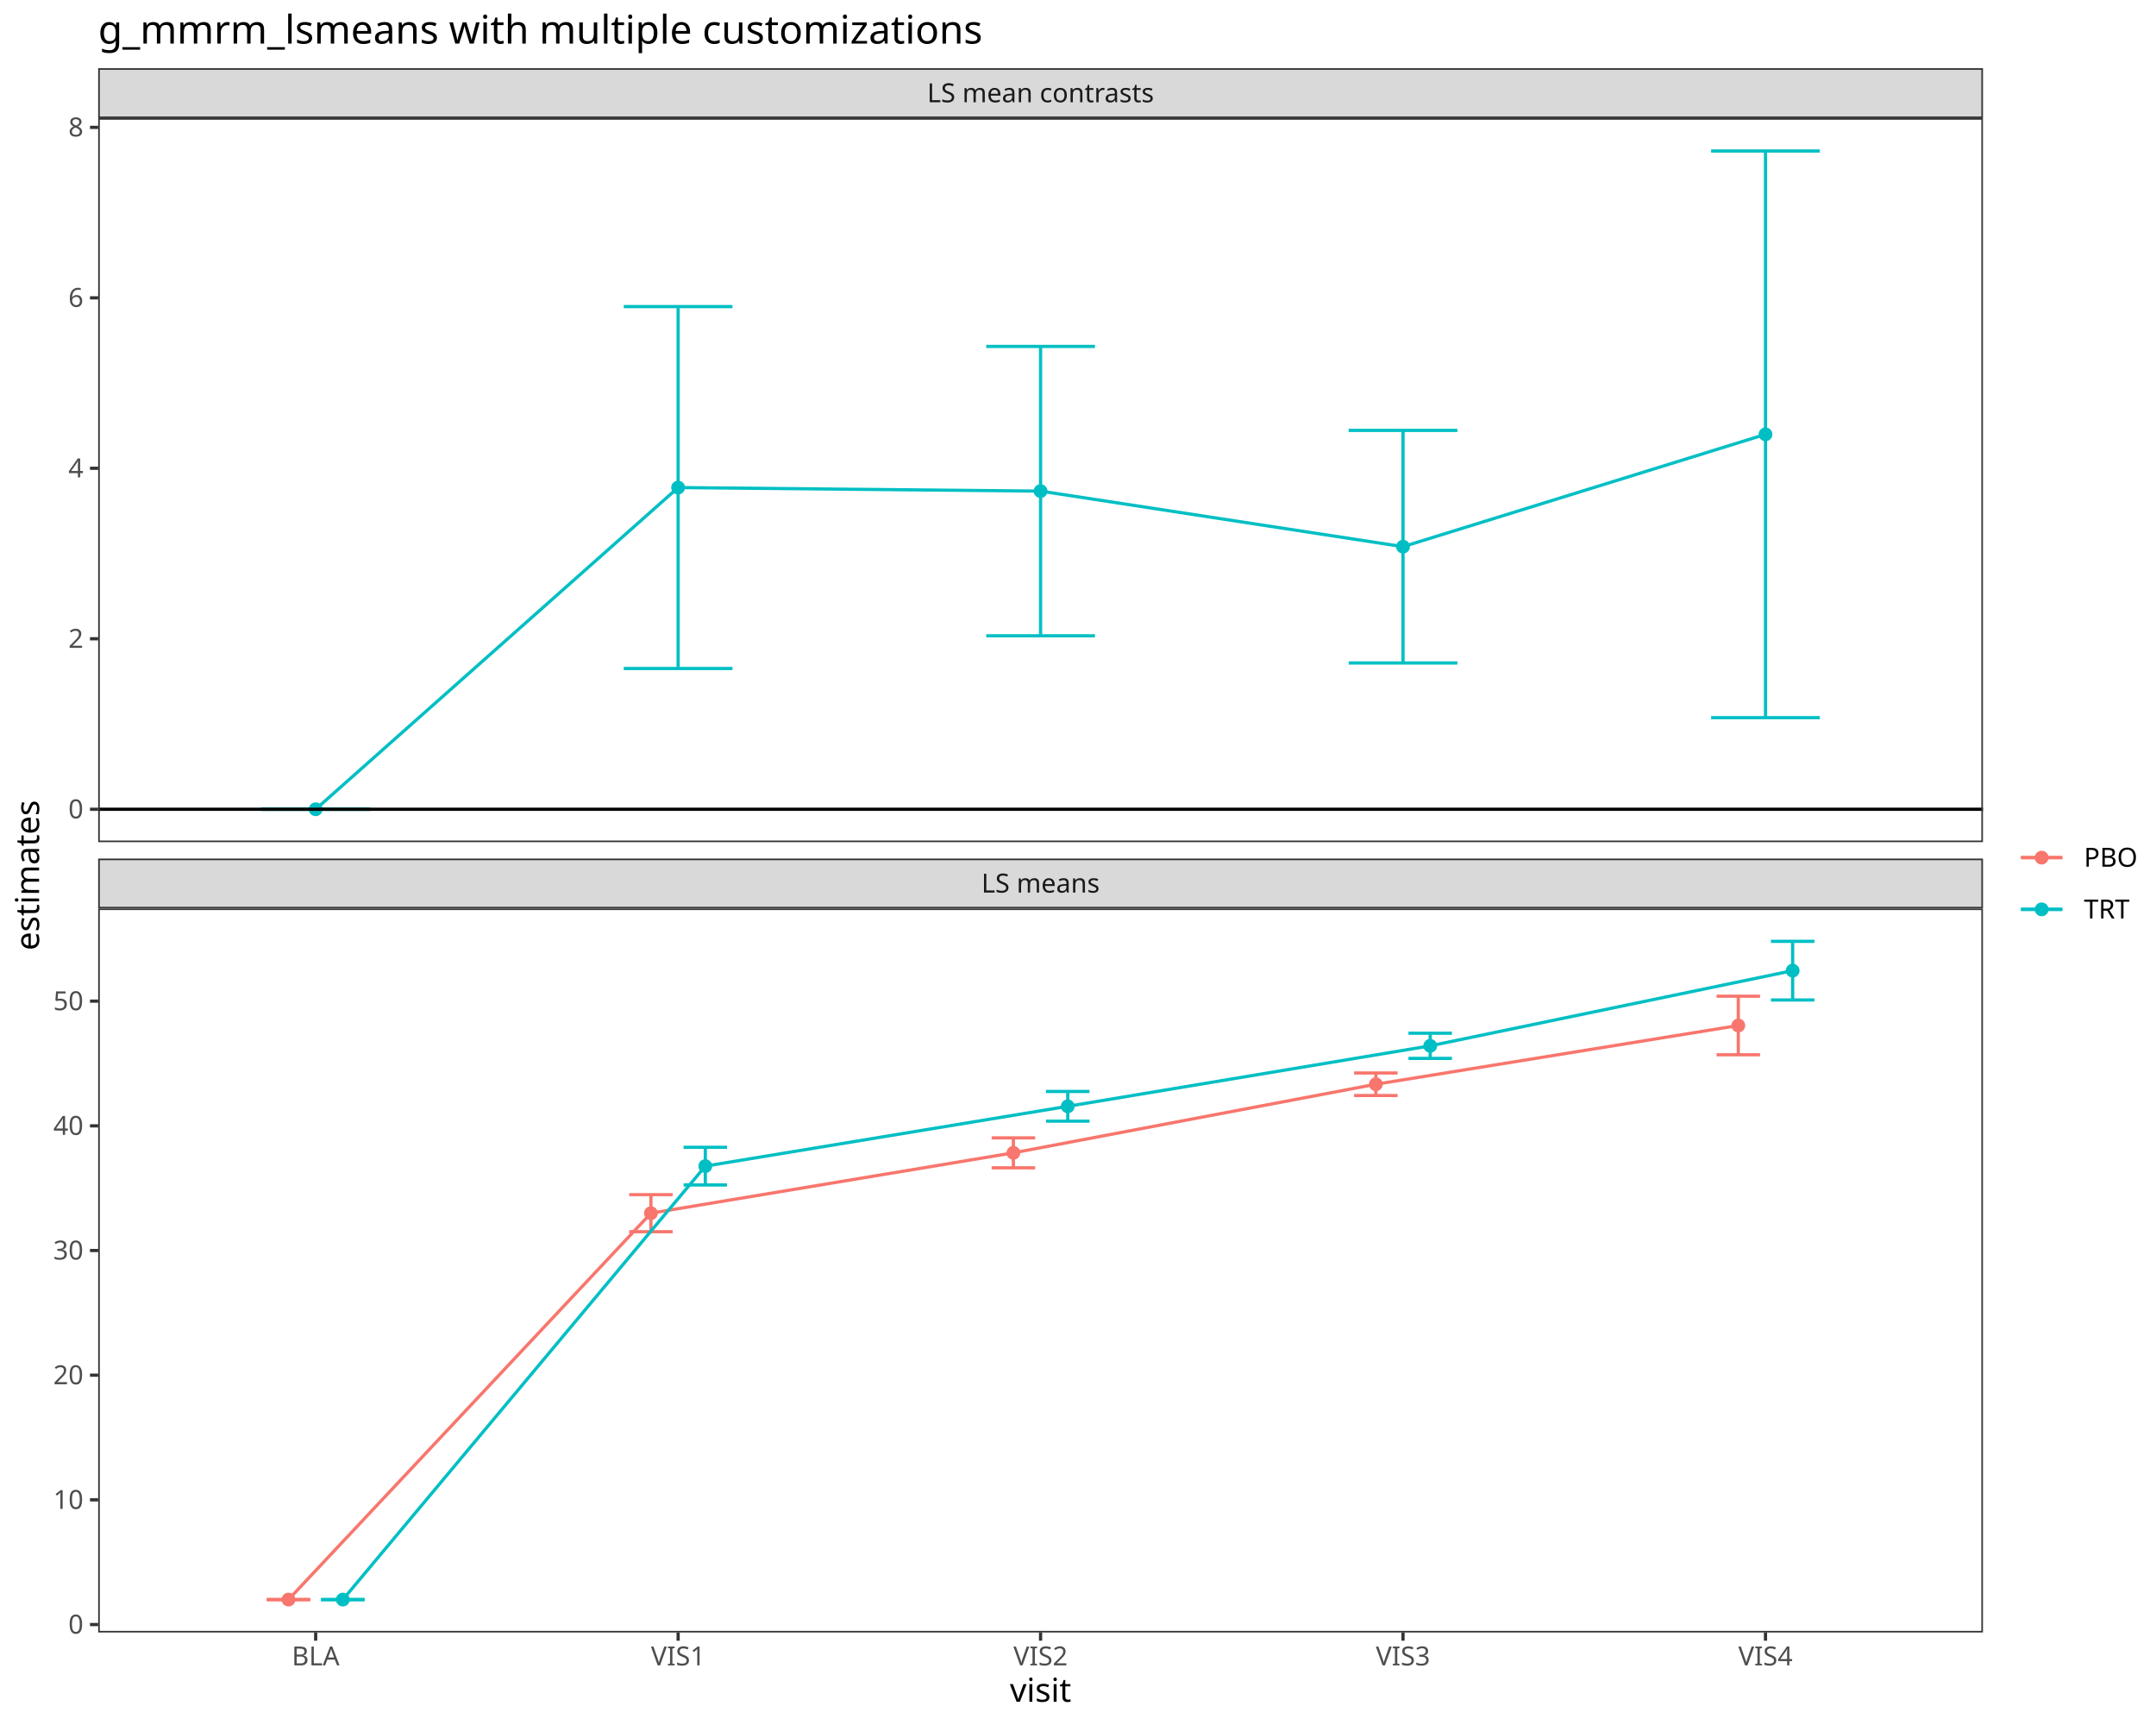
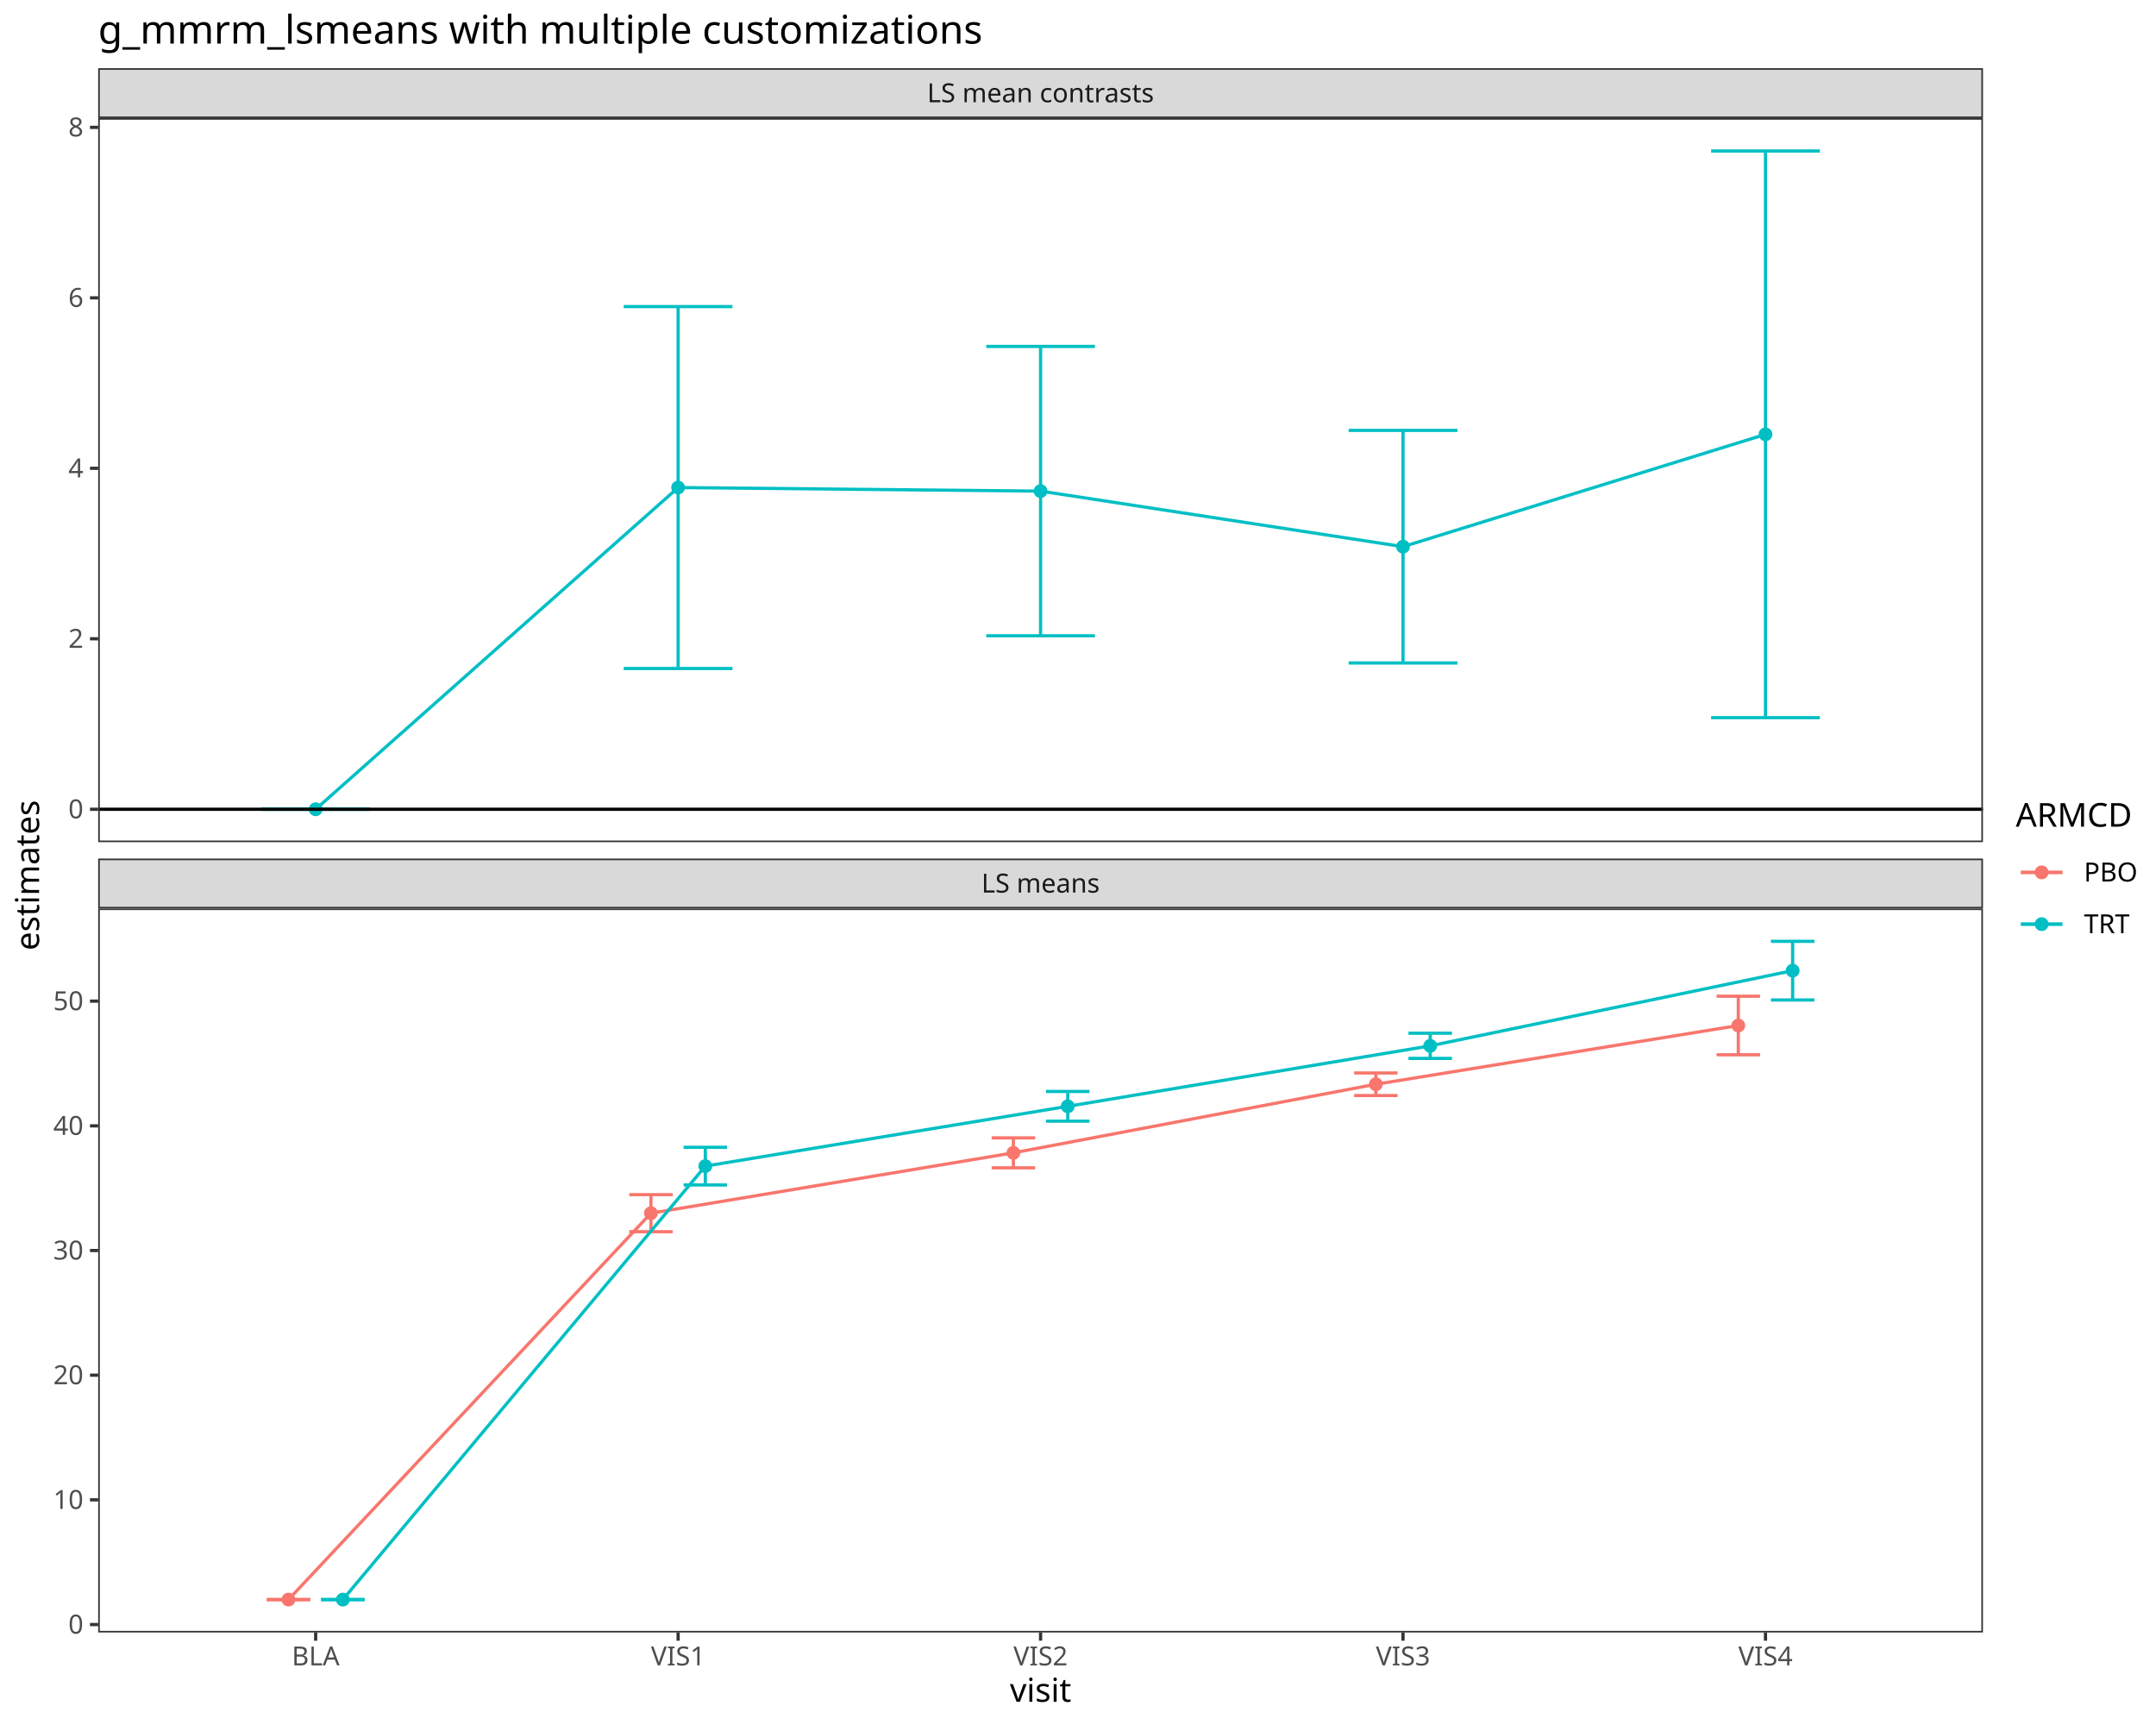
<svg xmlns="http://www.w3.org/2000/svg" class="svglite" data-engine-version="2.0" width="720.00pt" height="576.00pt" viewBox="0 0 720.00 576.00">
  <defs>
    <style type="text/css">
    .svglite line, .svglite polyline, .svglite polygon, .svglite path, .svglite rect, .svglite circle {
      fill: none;
      stroke: #000000;
      stroke-linecap: round;
      stroke-linejoin: round;
      stroke-miterlimit: 10.00;
    }
  </style>
  </defs>
  <rect width="100%" height="100%" style="stroke: none; fill: #FFFFFF;" />
  <defs>
    <clipPath id="cpMC4wMHw3MjAuMDB8MC4wMHw1NzYuMDA=">
      <rect x="0.00" y="0.00" width="720.00" height="576.00" />
    </clipPath>
  </defs>
  <g clip-path="url(#cpMC4wMHw3MjAuMDB8MC4wMHw1NzYuMDA=)">
    <rect x="0.00" y="0.00" width="720.00" height="576.00" style="stroke-width: 1.07; stroke: #FFFFFF; fill: #FFFFFF;" />
  </g>
  <defs>
    <clipPath id="cpMzIuNzl8NjYyLjIxfDM5LjQzfDI4MS4yMQ==">
      <rect x="32.79" y="39.43" width="629.42" height="241.77" />
    </clipPath>
  </defs>
  <g clip-path="url(#cpMzIuNzl8NjYyLjIxfDM5LjQzfDI4MS4yMQ==)">
    <rect x="32.79" y="39.43" width="629.42" height="241.77" style="stroke-width: 1.07; stroke: none; fill: #FFFFFF;" />
    <polyline points="87.26,270.22 123.58,270.22 " style="stroke-width: 1.07; stroke: #00BFC4; stroke-linecap: butt;" />
    <polyline points="105.42,270.22 105.42,270.22 " style="stroke-width: 1.07; stroke: #00BFC4; stroke-linecap: butt;" />
    <polyline points="87.26,270.22 123.58,270.22 " style="stroke-width: 1.07; stroke: #00BFC4; stroke-linecap: butt;" />
    <polyline points="208.30,102.37 244.62,102.37 " style="stroke-width: 1.07; stroke: #00BFC4; stroke-linecap: butt;" />
    <polyline points="226.46,102.37 226.46,223.22 " style="stroke-width: 1.07; stroke: #00BFC4; stroke-linecap: butt;" />
    <polyline points="208.30,223.22 244.62,223.22 " style="stroke-width: 1.07; stroke: #00BFC4; stroke-linecap: butt;" />
    <polyline points="329.35,115.68 365.66,115.68 " style="stroke-width: 1.07; stroke: #00BFC4; stroke-linecap: butt;" />
    <polyline points="347.50,115.68 347.50,212.30 " style="stroke-width: 1.07; stroke: #00BFC4; stroke-linecap: butt;" />
    <polyline points="329.35,212.30 365.66,212.30 " style="stroke-width: 1.07; stroke: #00BFC4; stroke-linecap: butt;" />
    <polyline points="450.39,143.71 486.70,143.71 " style="stroke-width: 1.07; stroke: #00BFC4; stroke-linecap: butt;" />
    <polyline points="468.54,143.71 468.54,221.37 " style="stroke-width: 1.07; stroke: #00BFC4; stroke-linecap: butt;" />
    <polyline points="450.39,221.37 486.70,221.37 " style="stroke-width: 1.07; stroke: #00BFC4; stroke-linecap: butt;" />
    <polyline points="571.43,50.42 607.74,50.42 " style="stroke-width: 1.07; stroke: #00BFC4; stroke-linecap: butt;" />
    <polyline points="589.59,50.42 589.59,239.64 " style="stroke-width: 1.07; stroke: #00BFC4; stroke-linecap: butt;" />
    <polyline points="571.43,239.64 607.74,239.64 " style="stroke-width: 1.07; stroke: #00BFC4; stroke-linecap: butt;" />
    <circle cx="105.42" cy="270.22" r="1.95" style="stroke-width: 0.71; stroke: #00BFC4; fill: #00BFC4;" />
    <circle cx="226.46" cy="162.80" r="1.95" style="stroke-width: 0.71; stroke: #00BFC4; fill: #00BFC4;" />
    <circle cx="347.50" cy="163.99" r="1.95" style="stroke-width: 0.71; stroke: #00BFC4; fill: #00BFC4;" />
    <circle cx="468.54" cy="182.54" r="1.95" style="stroke-width: 0.71; stroke: #00BFC4; fill: #00BFC4;" />
    <circle cx="589.59" cy="145.03" r="1.95" style="stroke-width: 0.71; stroke: #00BFC4; fill: #00BFC4;" />
    <polyline points="105.42,270.22 226.46,162.80 347.50,163.99 468.54,182.54 589.59,145.03 " style="stroke-width: 1.07; stroke: #00BFC4; stroke-linecap: butt;" />
    <line x1="32.79" y1="270.22" x2="662.21" y2="270.22" style="stroke-width: 1.07; stroke-linecap: butt;" />
    <rect x="32.79" y="39.43" width="629.42" height="241.77" style="stroke-width: 1.07; stroke: #333333;" />
  </g>
  <g clip-path="url(#cpMC4wMHw3MjAuMDB8MC4wMHw1NzYuMDA=)">
</g>
  <defs>
    <clipPath id="cpMzIuNzl8NjYyLjIxfDMwMy4zNHw1NDUuMTE=">
      <rect x="32.79" y="303.34" width="629.42" height="241.77" />
    </clipPath>
  </defs>
  <g clip-path="url(#cpMzIuNzl8NjYyLjIxfDMwMy4zNHw1NDUuMTE=)">
    <rect x="32.79" y="303.34" width="629.42" height="241.77" style="stroke-width: 1.07; stroke: none; fill: #FFFFFF;" />
    <polyline points="89.08,534.12 103.60,534.12 " style="stroke-width: 1.07; stroke: #F8766D; stroke-linecap: butt;" />
    <polyline points="96.34,534.12 96.34,534.12 " style="stroke-width: 1.07; stroke: #F8766D; stroke-linecap: butt;" />
    <polyline points="89.08,534.12 103.60,534.12 " style="stroke-width: 1.07; stroke: #F8766D; stroke-linecap: butt;" />
    <polyline points="107.23,534.12 121.76,534.12 " style="stroke-width: 1.07; stroke: #00BFC4; stroke-linecap: butt;" />
    <polyline points="114.50,534.12 114.50,534.12 " style="stroke-width: 1.07; stroke: #00BFC4; stroke-linecap: butt;" />
    <polyline points="107.23,534.12 121.76,534.12 " style="stroke-width: 1.07; stroke: #00BFC4; stroke-linecap: butt;" />
    <polyline points="210.12,398.91 224.64,398.91 " style="stroke-width: 1.07; stroke: #F8766D; stroke-linecap: butt;" />
    <polyline points="217.38,398.91 217.38,411.28 " style="stroke-width: 1.07; stroke: #F8766D; stroke-linecap: butt;" />
    <polyline points="210.12,411.28 224.64,411.28 " style="stroke-width: 1.07; stroke: #F8766D; stroke-linecap: butt;" />
    <polyline points="228.28,383.10 242.80,383.10 " style="stroke-width: 1.07; stroke: #00BFC4; stroke-linecap: butt;" />
    <polyline points="235.54,383.10 235.54,395.67 " style="stroke-width: 1.07; stroke: #00BFC4; stroke-linecap: butt;" />
    <polyline points="228.28,395.67 242.80,395.67 " style="stroke-width: 1.07; stroke: #00BFC4; stroke-linecap: butt;" />
    <polyline points="331.16,379.95 345.69,379.95 " style="stroke-width: 1.07; stroke: #F8766D; stroke-linecap: butt;" />
    <polyline points="338.42,379.95 338.42,389.95 " style="stroke-width: 1.07; stroke: #F8766D; stroke-linecap: butt;" />
    <polyline points="331.16,389.95 345.69,389.95 " style="stroke-width: 1.07; stroke: #F8766D; stroke-linecap: butt;" />
    <polyline points="349.32,364.45 363.84,364.45 " style="stroke-width: 1.07; stroke: #00BFC4; stroke-linecap: butt;" />
    <polyline points="356.58,364.45 356.58,374.37 " style="stroke-width: 1.07; stroke: #00BFC4; stroke-linecap: butt;" />
    <polyline points="349.32,374.37 363.84,374.37 " style="stroke-width: 1.07; stroke: #00BFC4; stroke-linecap: butt;" />
    <polyline points="452.20,358.28 466.73,358.28 " style="stroke-width: 1.07; stroke: #F8766D; stroke-linecap: butt;" />
    <polyline points="459.47,358.28 459.47,365.81 " style="stroke-width: 1.07; stroke: #F8766D; stroke-linecap: butt;" />
    <polyline points="452.20,365.81 466.73,365.81 " style="stroke-width: 1.07; stroke: #F8766D; stroke-linecap: butt;" />
    <polyline points="470.36,345.01 484.88,345.01 " style="stroke-width: 1.07; stroke: #00BFC4; stroke-linecap: butt;" />
    <polyline points="477.62,345.01 477.62,353.42 " style="stroke-width: 1.07; stroke: #00BFC4; stroke-linecap: butt;" />
    <polyline points="470.36,353.42 484.88,353.42 " style="stroke-width: 1.07; stroke: #00BFC4; stroke-linecap: butt;" />
    <polyline points="573.25,332.65 587.77,332.65 " style="stroke-width: 1.07; stroke: #F8766D; stroke-linecap: butt;" />
    <polyline points="580.51,332.65 580.51,352.20 " style="stroke-width: 1.07; stroke: #F8766D; stroke-linecap: butt;" />
    <polyline points="573.25,352.20 587.77,352.20 " style="stroke-width: 1.07; stroke: #F8766D; stroke-linecap: butt;" />
    <polyline points="591.40,314.33 605.93,314.33 " style="stroke-width: 1.07; stroke: #00BFC4; stroke-linecap: butt;" />
    <polyline points="598.66,314.33 598.66,333.90 " style="stroke-width: 1.07; stroke: #00BFC4; stroke-linecap: butt;" />
    <polyline points="591.40,333.90 605.93,333.90 " style="stroke-width: 1.07; stroke: #00BFC4; stroke-linecap: butt;" />
    <circle cx="96.34" cy="534.12" r="1.95" style="stroke-width: 0.71; stroke: #F8766D; fill: #F8766D;" />
    <circle cx="114.50" cy="534.12" r="1.95" style="stroke-width: 0.71; stroke: #00BFC4; fill: #00BFC4;" />
    <circle cx="217.38" cy="405.10" r="1.95" style="stroke-width: 0.71; stroke: #F8766D; fill: #F8766D;" />
    <circle cx="235.54" cy="389.38" r="1.95" style="stroke-width: 0.71; stroke: #00BFC4; fill: #00BFC4;" />
    <circle cx="338.42" cy="384.95" r="1.95" style="stroke-width: 0.71; stroke: #F8766D; fill: #F8766D;" />
    <circle cx="356.58" cy="369.41" r="1.95" style="stroke-width: 0.71; stroke: #00BFC4; fill: #00BFC4;" />
    <circle cx="459.47" cy="362.04" r="1.95" style="stroke-width: 0.71; stroke: #F8766D; fill: #F8766D;" />
    <circle cx="477.62" cy="349.22" r="1.95" style="stroke-width: 0.71; stroke: #00BFC4; fill: #00BFC4;" />
    <circle cx="580.51" cy="342.43" r="1.95" style="stroke-width: 0.71; stroke: #F8766D; fill: #F8766D;" />
    <circle cx="598.66" cy="324.11" r="1.95" style="stroke-width: 0.71; stroke: #00BFC4; fill: #00BFC4;" />
    <polyline points="96.34,534.12 217.38,405.10 338.42,384.95 459.47,362.04 580.51,342.43 " style="stroke-width: 1.07; stroke: #F8766D; stroke-linecap: butt;" />
    <polyline points="114.50,534.12 235.54,389.38 356.58,369.41 477.62,349.22 598.66,324.11 " style="stroke-width: 1.07; stroke: #00BFC4; stroke-linecap: butt;" />
    <rect x="32.79" y="303.34" width="629.42" height="241.77" style="stroke-width: 1.07; stroke: #333333;" />
  </g>
  <g clip-path="url(#cpMC4wMHw3MjAuMDB8MC4wMHw1NzYuMDA=)">
</g>
  <defs>
    <clipPath id="cpMzIuNzl8NjYyLjIxfDI4Ni42OXwzMDMuMzQ=">
      <rect x="32.79" y="286.69" width="629.42" height="16.65" />
    </clipPath>
  </defs>
  <g clip-path="url(#cpMzIuNzl8NjYyLjIxfDI4Ni42OXwzMDMuMzQ=)">
    <rect x="32.79" y="286.69" width="629.42" height="16.65" style="stroke-width: 1.07; stroke: #333333; fill: #D9D9D9;" />
    <text x="347.50" y="298.04" text-anchor="middle" style="font-size: 8.80px; fill: #1A1A1A; font-family: sans;" textLength="39.63px" lengthAdjust="spacingAndGlyphs">LS means</text>
  </g>
  <g clip-path="url(#cpMC4wMHw3MjAuMDB8MC4wMHw1NzYuMDA=)">
</g>
  <defs>
    <clipPath id="cpMzIuNzl8NjYyLjIxfDIyLjc4fDM5LjQz">
      <rect x="32.79" y="22.78" width="629.42" height="16.65" />
    </clipPath>
  </defs>
  <g clip-path="url(#cpMzIuNzl8NjYyLjIxfDIyLjc4fDM5LjQz)">
    <rect x="32.79" y="22.78" width="629.42" height="16.65" style="stroke-width: 1.07; stroke: #333333; fill: #D9D9D9;" />
    <text x="347.50" y="34.14" text-anchor="middle" style="font-size: 8.80px; fill: #1A1A1A; font-family: sans;" textLength="73.39px" lengthAdjust="spacingAndGlyphs">LS mean contrasts</text>
  </g>
  <g clip-path="url(#cpMC4wMHw3MjAuMDB8MC4wMHw1NzYuMDA=)">
    <polyline points="105.42,547.85 105.42,545.11 " style="stroke-width: 1.07; stroke: #333333; stroke-linecap: butt;" />
    <polyline points="226.46,547.85 226.46,545.11 " style="stroke-width: 1.07; stroke: #333333; stroke-linecap: butt;" />
    <polyline points="347.50,547.85 347.50,545.11 " style="stroke-width: 1.07; stroke: #333333; stroke-linecap: butt;" />
    <polyline points="468.54,547.85 468.54,545.11 " style="stroke-width: 1.07; stroke: #333333; stroke-linecap: butt;" />
    <polyline points="589.59,547.85 589.59,545.11 " style="stroke-width: 1.07; stroke: #333333; stroke-linecap: butt;" />
    <text x="105.42" y="556.10" text-anchor="middle" style="font-size: 8.80px; fill: #4D4D4D; font-family: sans;" textLength="16.64px" lengthAdjust="spacingAndGlyphs">BLA</text>
    <text x="226.46" y="556.10" text-anchor="middle" style="font-size: 8.80px; fill: #4D4D4D; font-family: sans;" textLength="19.08px" lengthAdjust="spacingAndGlyphs">VIS1</text>
    <text x="347.50" y="556.10" text-anchor="middle" style="font-size: 8.80px; fill: #4D4D4D; font-family: sans;" textLength="19.08px" lengthAdjust="spacingAndGlyphs">VIS2</text>
    <text x="468.54" y="556.10" text-anchor="middle" style="font-size: 8.80px; fill: #4D4D4D; font-family: sans;" textLength="19.08px" lengthAdjust="spacingAndGlyphs">VIS3</text>
    <text x="589.59" y="556.10" text-anchor="middle" style="font-size: 8.80px; fill: #4D4D4D; font-family: sans;" textLength="19.08px" lengthAdjust="spacingAndGlyphs">VIS4</text>
    <text x="27.86" y="273.25" text-anchor="end" style="font-size: 8.80px; fill: #4D4D4D; font-family: sans;" textLength="4.89px" lengthAdjust="spacingAndGlyphs">0</text>
    <text x="27.86" y="216.32" text-anchor="end" style="font-size: 8.80px; fill: #4D4D4D; font-family: sans;" textLength="4.89px" lengthAdjust="spacingAndGlyphs">2</text>
    <text x="27.86" y="159.40" text-anchor="end" style="font-size: 8.80px; fill: #4D4D4D; font-family: sans;" textLength="4.89px" lengthAdjust="spacingAndGlyphs">4</text>
    <text x="27.86" y="102.47" text-anchor="end" style="font-size: 8.80px; fill: #4D4D4D; font-family: sans;" textLength="4.89px" lengthAdjust="spacingAndGlyphs">6</text>
    <text x="27.86" y="45.55" text-anchor="end" style="font-size: 8.80px; fill: #4D4D4D; font-family: sans;" textLength="4.89px" lengthAdjust="spacingAndGlyphs">8</text>
    <polyline points="30.05,270.22 32.79,270.22 " style="stroke-width: 1.07; stroke: #333333; stroke-linecap: butt;" />
    <polyline points="30.05,213.29 32.79,213.29 " style="stroke-width: 1.07; stroke: #333333; stroke-linecap: butt;" />
    <polyline points="30.05,156.37 32.79,156.37 " style="stroke-width: 1.07; stroke: #333333; stroke-linecap: butt;" />
    <polyline points="30.05,99.45 32.79,99.45 " style="stroke-width: 1.07; stroke: #333333; stroke-linecap: butt;" />
    <polyline points="30.05,42.52 32.79,42.52 " style="stroke-width: 1.07; stroke: #333333; stroke-linecap: butt;" />
    <text x="27.86" y="545.48" text-anchor="end" style="font-size: 8.80px; fill: #4D4D4D; font-family: sans;" textLength="4.89px" lengthAdjust="spacingAndGlyphs">0</text>
    <text x="27.86" y="503.85" text-anchor="end" style="font-size: 8.80px; fill: #4D4D4D; font-family: sans;" textLength="9.79px" lengthAdjust="spacingAndGlyphs">10</text>
    <text x="27.86" y="462.22" text-anchor="end" style="font-size: 8.80px; fill: #4D4D4D; font-family: sans;" textLength="9.79px" lengthAdjust="spacingAndGlyphs">20</text>
    <text x="27.86" y="420.58" text-anchor="end" style="font-size: 8.80px; fill: #4D4D4D; font-family: sans;" textLength="9.79px" lengthAdjust="spacingAndGlyphs">30</text>
    <text x="27.86" y="378.95" text-anchor="end" style="font-size: 8.80px; fill: #4D4D4D; font-family: sans;" textLength="9.79px" lengthAdjust="spacingAndGlyphs">40</text>
    <text x="27.86" y="337.32" text-anchor="end" style="font-size: 8.80px; fill: #4D4D4D; font-family: sans;" textLength="9.79px" lengthAdjust="spacingAndGlyphs">50</text>
    <polyline points="30.05,542.45 32.79,542.45 " style="stroke-width: 1.07; stroke: #333333; stroke-linecap: butt;" />
    <polyline points="30.05,500.82 32.79,500.82 " style="stroke-width: 1.07; stroke: #333333; stroke-linecap: butt;" />
    <polyline points="30.05,459.19 32.79,459.19 " style="stroke-width: 1.07; stroke: #333333; stroke-linecap: butt;" />
    <polyline points="30.05,417.56 32.79,417.56 " style="stroke-width: 1.07; stroke: #333333; stroke-linecap: butt;" />
    <polyline points="30.05,375.93 32.79,375.93 " style="stroke-width: 1.07; stroke: #333333; stroke-linecap: butt;" />
    <polyline points="30.05,334.29 32.79,334.29 " style="stroke-width: 1.07; stroke: #333333; stroke-linecap: butt;" />
    <text x="347.50" y="568.24" text-anchor="middle" style="font-size: 11.00px; font-family: sans;" textLength="18.95px" lengthAdjust="spacingAndGlyphs">visit</text>
    <text transform="translate(13.05,292.27) rotate(-90)" text-anchor="middle" style="font-size: 11.00px; font-family: sans;" textLength="47.08px" lengthAdjust="spacingAndGlyphs">estimates</text>
-     <rect x="673.17" y="272.25" width="41.35" height="40.04" style="stroke-width: 1.07; stroke: none; fill: #FFFFFF;" />
-     <rect x="673.17" y="277.73" width="17.28" height="17.28" style="stroke-width: 1.07; stroke: none; fill: #FFFFFF;" />
-     <line x1="674.90" y1="286.37" x2="688.72" y2="286.37" style="stroke-width: 1.07; stroke: #F8766D; stroke-linecap: butt;" />
-     <circle cx="681.81" cy="286.37" r="1.95" style="stroke-width: 0.71; stroke: #F8766D; fill: #F8766D;" />
-     <line x1="674.90" y1="286.37" x2="688.72" y2="286.37" style="stroke-width: 1.07; stroke: #F8766D; stroke-linecap: butt;" />
-     <rect x="673.17" y="295.01" width="17.28" height="17.28" style="stroke-width: 1.07; stroke: none; fill: #FFFFFF;" />
-     <line x1="674.90" y1="303.65" x2="688.72" y2="303.65" style="stroke-width: 1.07; stroke: #00BFC4; stroke-linecap: butt;" />
-     <circle cx="681.81" cy="303.65" r="1.95" style="stroke-width: 0.71; stroke: #00BFC4; fill: #00BFC4;" />
-     <line x1="674.90" y1="303.65" x2="688.72" y2="303.65" style="stroke-width: 1.07; stroke: #00BFC4; stroke-linecap: butt;" />
-     <text x="695.93" y="289.40" style="font-size: 8.80px; font-family: sans;" textLength="18.59px" lengthAdjust="spacingAndGlyphs">PBO</text>
-     <text x="695.93" y="306.68" style="font-size: 8.80px; font-family: sans;" textLength="17.11px" lengthAdjust="spacingAndGlyphs">TRT</text>
+     <rect x="673.17" y="267.33" width="41.35" height="49.89" style="stroke-width: 1.07; stroke: none; fill: #FFFFFF;" />
+     <text x="673.17" y="276.04" style="font-size: 11.00px; font-family: sans;" textLength="40.35px" lengthAdjust="spacingAndGlyphs">ARMCD</text>
+     <rect x="673.17" y="282.66" width="17.28" height="17.28" style="stroke-width: 1.07; stroke: none; fill: #FFFFFF;" />
+     <line x1="674.90" y1="291.30" x2="688.72" y2="291.30" style="stroke-width: 1.07; stroke: #F8766D; stroke-linecap: butt;" />
+     <circle cx="681.81" cy="291.30" r="1.95" style="stroke-width: 0.71; stroke: #F8766D; fill: #F8766D;" />
+     <line x1="674.90" y1="291.30" x2="688.72" y2="291.30" style="stroke-width: 1.07; stroke: #F8766D; stroke-linecap: butt;" />
+     <rect x="673.17" y="299.94" width="17.28" height="17.28" style="stroke-width: 1.07; stroke: none; fill: #FFFFFF;" />
+     <line x1="674.90" y1="308.58" x2="688.72" y2="308.58" style="stroke-width: 1.07; stroke: #00BFC4; stroke-linecap: butt;" />
+     <circle cx="681.81" cy="308.58" r="1.95" style="stroke-width: 0.71; stroke: #00BFC4; fill: #00BFC4;" />
+     <line x1="674.90" y1="308.58" x2="688.72" y2="308.58" style="stroke-width: 1.07; stroke: #00BFC4; stroke-linecap: butt;" />
+     <text x="695.93" y="294.33" style="font-size: 8.80px; font-family: sans;" textLength="18.59px" lengthAdjust="spacingAndGlyphs">PBO</text>
+     <text x="695.93" y="311.61" style="font-size: 8.80px; font-family: sans;" textLength="17.11px" lengthAdjust="spacingAndGlyphs">TRT</text>
    <text x="32.79" y="14.56" style="font-size: 13.20px; font-family: sans;" textLength="275.88px" lengthAdjust="spacingAndGlyphs">g_mmrm_lsmeans with multiple customizations</text>
  </g>
</svg>
